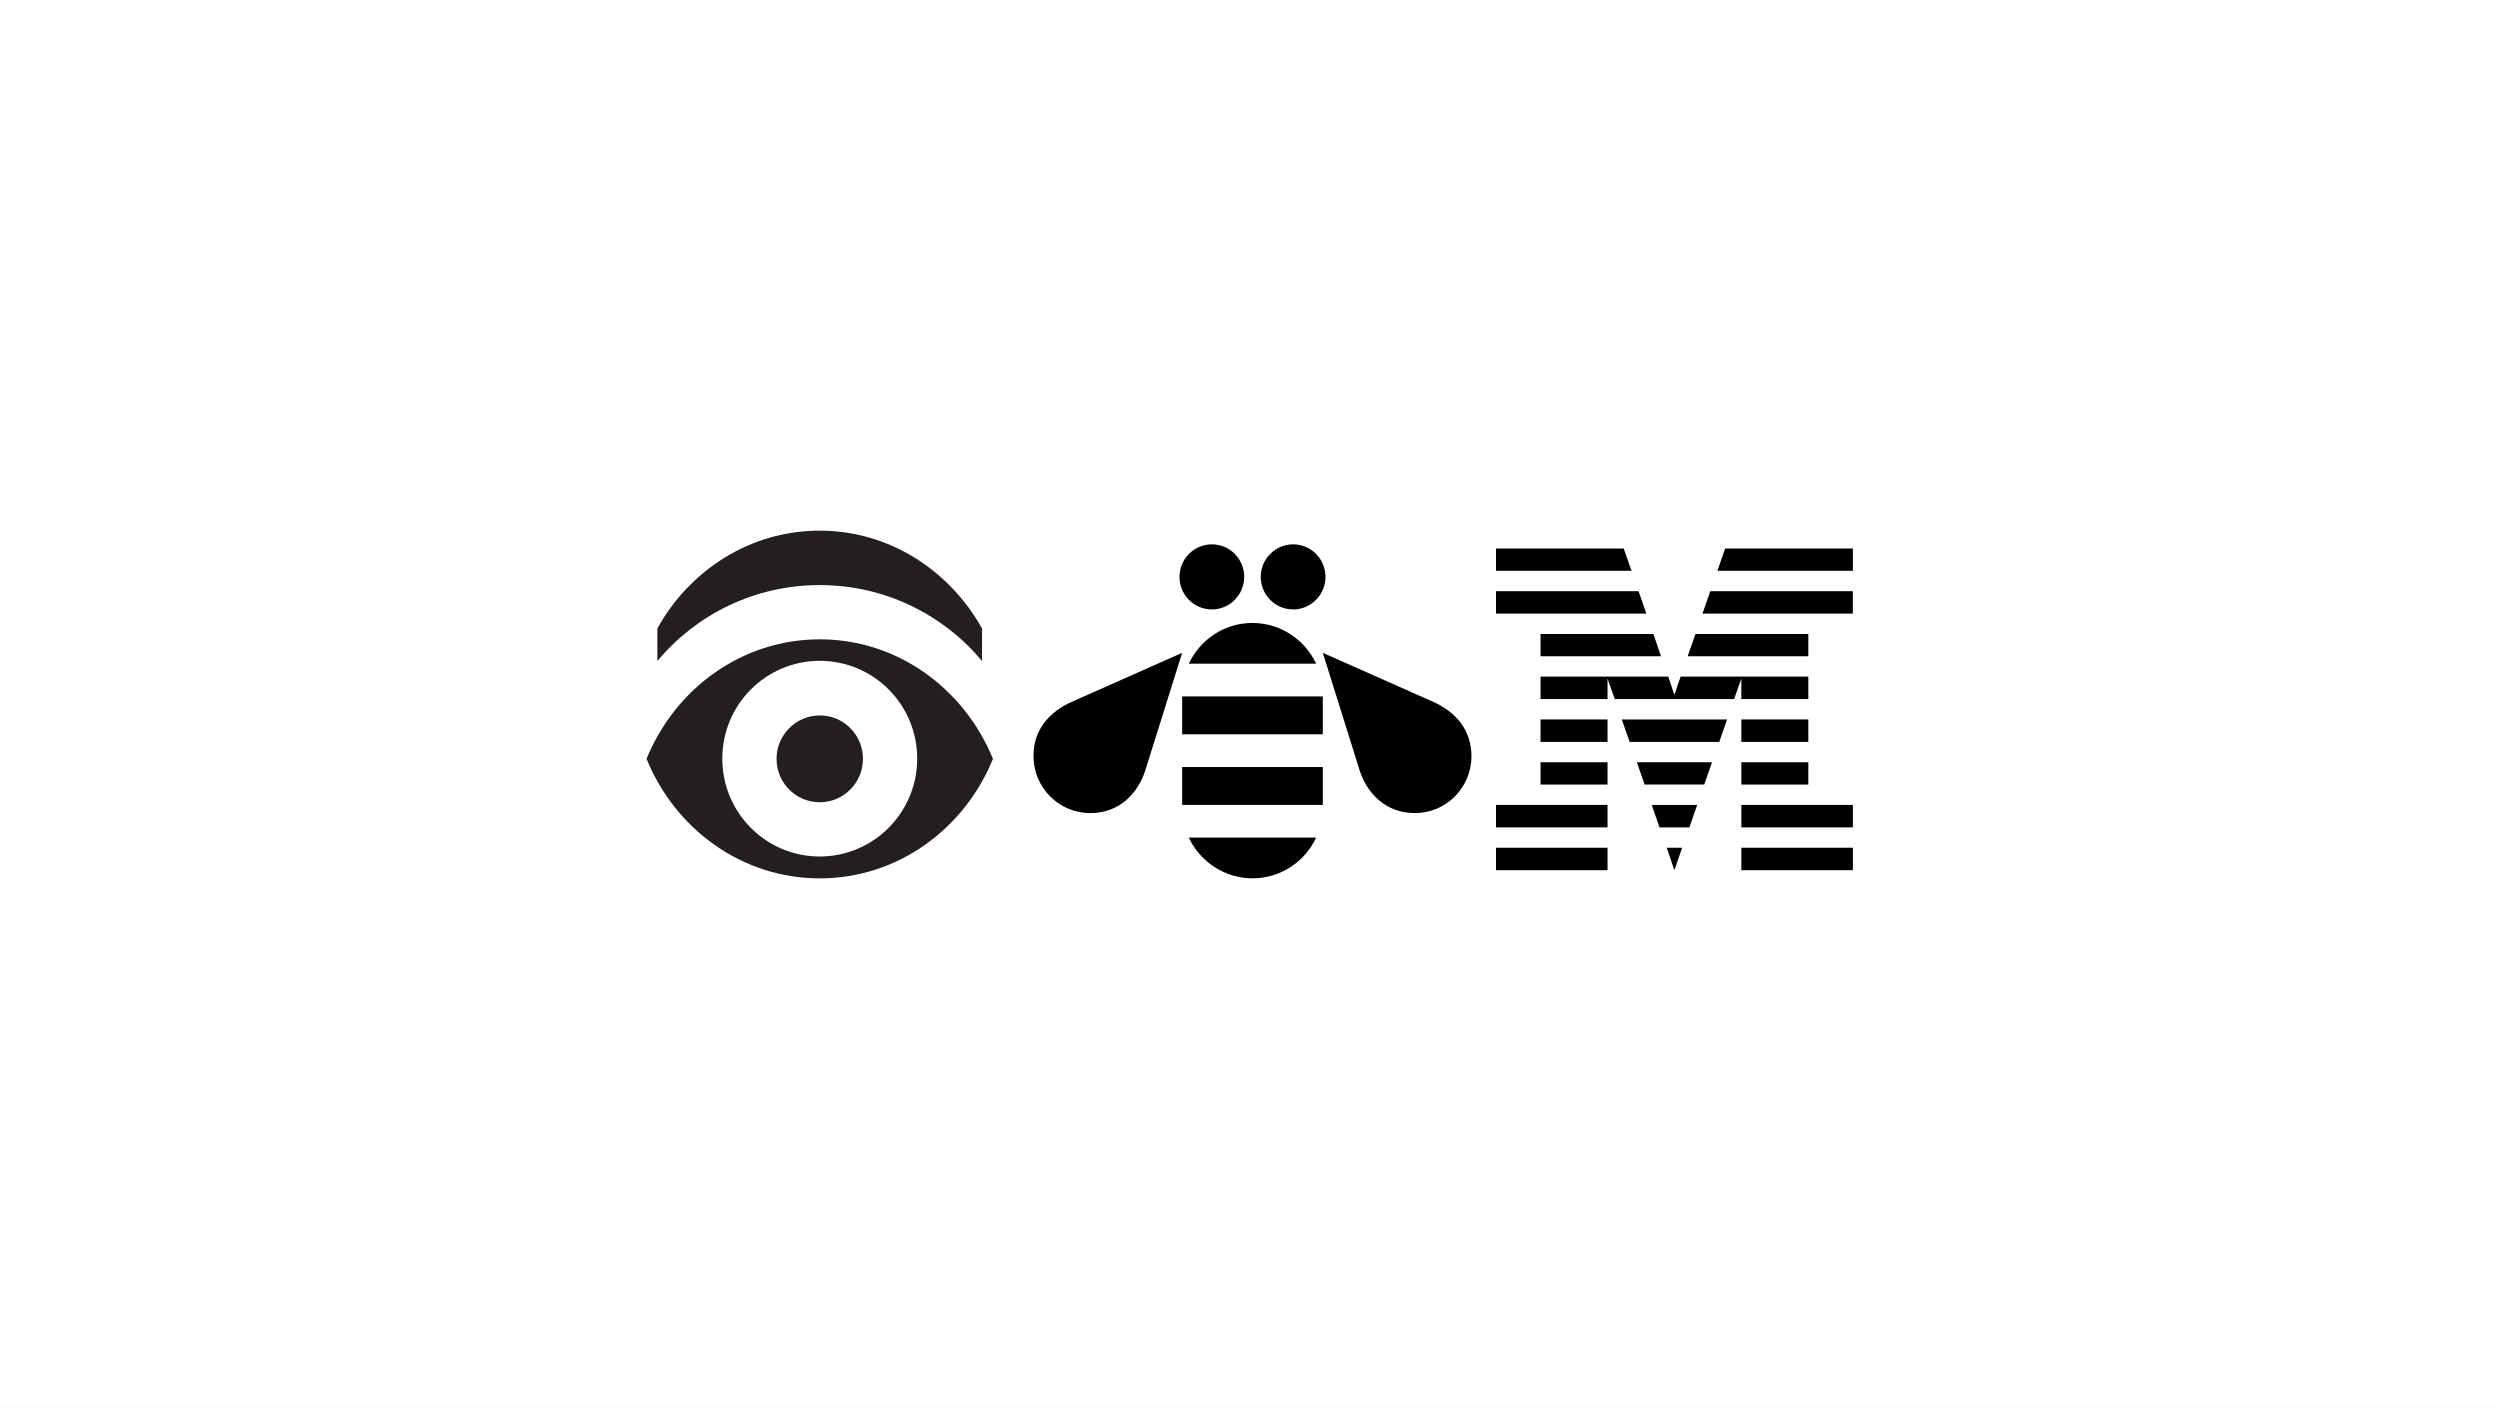
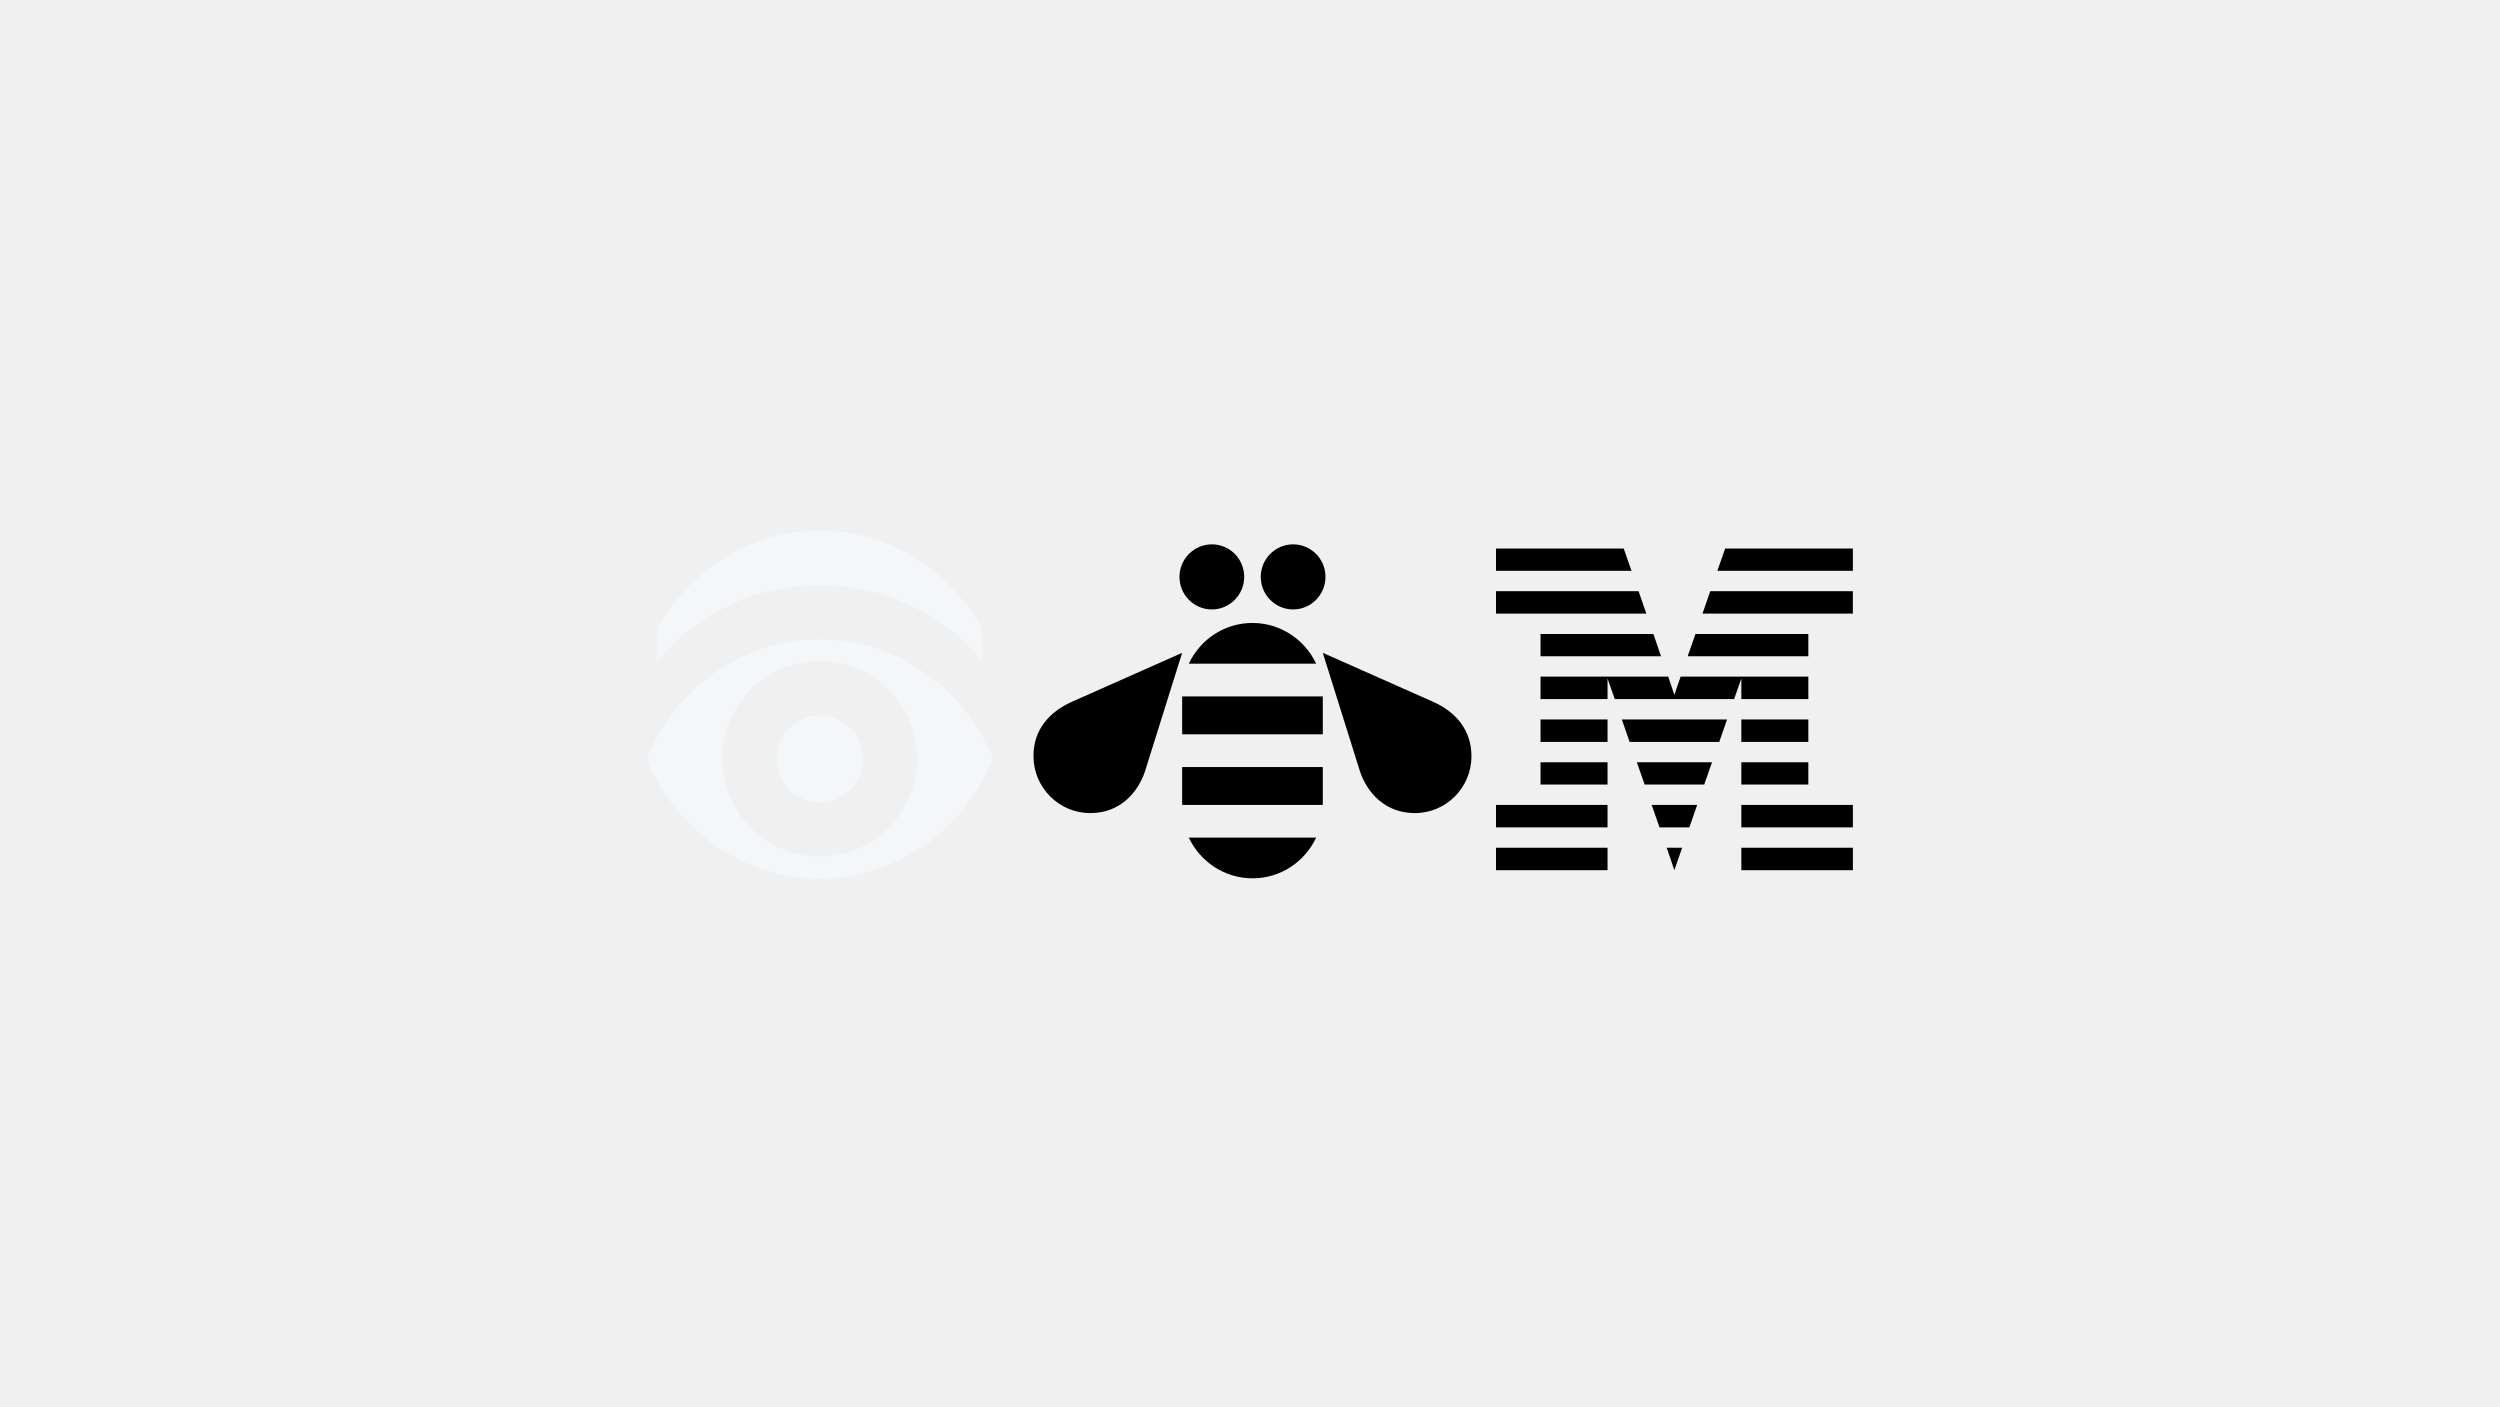
<svg xmlns="http://www.w3.org/2000/svg" version="1.1" id="Layer_1" x="0px" y="0px" width="1313.5px" height="738.9px" viewBox="0 0 1313.5 738.9" style="enable-background:new 0 0 1313.5 738.9;" xml:space="preserve">
  <style type="text/css">
- 	.st0{fill:#FFFFFF;}
- 	.st1{fill:#231F20;}
+ 	.st0{fill:none;}
+ 	.st1{fill:#F4F7FA;}
	.st2{fill:none;}
</style>
  <g id="Desktop">
    <g id="Icons-Copy-2" transform="translate(-352, -1798)">
      <g id="Group-8" transform="translate(352, 1798)">
        <g id="Group-3">
-           <rect id="Rectangle-4-Copy" class="st0" width="1313.5" height="738.9" />
-         </g>
+ 			</g>
        <g id="Group-53" transform="translate(240, 197)">
          <path id="Fill-1" class="st1" d="M213.4,201.7c0,12.6-10.2,22.8-22.7,22.8c-12.6,0-22.7-10.2-22.7-22.8      c0-12.6,10.2-22.8,22.7-22.8C203.2,178.8,213.4,189.1,213.4,201.7" />
          <path id="Fill-3" class="st1" d="M190.7,253c-28.3,0-51.2-23-51.2-51.4s22.9-51.4,51.2-51.4c28.3,0,51.2,23,51.2,51.4      S218.9,253,190.7,253 M190.7,138.9c-40.9,0-76,25.9-91,62.8c15,36.9,50.1,62.8,91,62.8s76-25.9,91-62.8      C266.6,164.8,231.6,138.9,190.7,138.9" />
          <g id="Group-7" transform="translate(3.569721, 0.000358)">
            <polygon id="Clip-6" class="st2" points="101.8,81.8 272.4,81.8 272.4,150.3 101.8,150.3      " />
            <path id="Fill-5" class="st1" d="M187.1,81.8c-36.4,0-68.2,20.6-85.3,51.4v17.1c20.4-24.4,51-39.9,85.3-39.9       s64.9,15.5,85.3,39.9v-17.1C255.2,102.5,223.5,81.8,187.1,81.8" />
          </g>
          <path id="Fill-8" d="M413.7,106.1c0,9.4-7.6,17.1-17,17.1c-9.4,0-17-7.7-17-17.1s7.6-17.1,17-17.1      C406.1,89,413.7,96.6,413.7,106.1" />
          <path id="Fill-10" d="M456.4,106.1c0,9.4-7.6,17.1-17,17.1c-9.4,0-17-7.7-17-17.1S430,89,439.4,89      C448.8,89,456.4,96.6,456.4,106.1" />
          <path id="Fill-12" d="M323.2,171.7l57.9-25.7l-19.5,62.2c-3.7,11.1-13,22-28.8,22c-16.4,0-29.8-13.4-29.8-29.9      C302.9,186.3,311.5,176.9,323.2,171.7" />
          <path id="Fill-14" d="M512.9,171.7L455,146l19.5,62.2c3.7,11.1,13.1,22,28.9,22c0,0,0,0,0,0c16.4,0,29.7-13.4,29.7-29.9      C533.1,186.3,524.6,176.9,512.9,171.7" />
          <path id="Fill-16" d="M451.5,151.7c-5.9-12.6-18.7-21.4-33.5-21.4c-14.8,0-27.5,8.8-33.4,21.4H451.5z" />
          <polygon id="Fill-18" points="455,188.8 381.1,188.8 381.1,168.9 455,168.9     " />
          <polygon id="Fill-20" points="455,225.9 381.1,225.9 381.1,206 455,206     " />
          <g id="Group-24" transform="translate(199.9044, 112.8754)">
            <polygon id="Clip-23" class="st2" points="184.7,130.2 251.6,130.2 251.6,151.6 184.7,151.6      " />
            <path id="Fill-22" d="M184.7,130.2c5.9,12.6,18.7,21.4,33.5,21.4c14.8,0,27.5-8.8,33.4-21.4H184.7z" />
          </g>
          <polygon id="Fill-25" points="639.7,260.2 643.8,248.4 635.7,248.4     " />
          <polygon id="Fill-27" points="631.9,237.7 647.6,237.7 651.7,225.9 627.8,225.9     " />
          <polygon id="Fill-29" points="624.1,215.2 655.4,215.2 659.5,203.5 620,203.5     " />
          <polygon id="Fill-31" points="616.2,192.8 663.3,192.8 667.4,181 612.1,181     " />
          <polygon id="Fill-33" points="569.4,147.8 632.7,147.8 628.7,136.1 569.4,136.1     " />
          <g id="Group-37" transform="translate(390.8845, 21.50036)">
            <polygon id="Clip-36" class="st2" points="263.6,92.1 342.6,92.1 342.6,103.9 263.6,103.9      " />
            <polygon id="Fill-35" points="263.6,103.9 342.6,103.9 342.6,92.1 267.7,92.1      " />
          </g>
          <polygon id="Fill-38" points="666.4,91.2 662.3,102.9 733.5,102.9 733.5,91.2     " />
          <polygon id="Clip-41" class="st2" points="99.7,264.4 733.5,264.4 733.5,81.8 99.7,81.8     " />
          <polygon id="Fill-40" points="546,260.2 604.6,260.2 604.6,248.4 546,248.4     " />
          <polygon id="Fill-42" points="546,237.7 604.6,237.7 604.6,225.9 546,225.9     " />
          <polygon id="Fill-43" points="569.4,215.2 604.6,215.2 604.6,203.5 569.4,203.5     " />
          <polygon id="Fill-44" points="569.4,192.8 604.6,192.8 604.6,181 569.4,181     " />
          <polygon id="Fill-45" points="710.1,136.1 650.8,136.1 646.7,147.8 710.1,147.8     " />
          <polygon id="Fill-46" points="674.9,192.8 710.1,192.8 710.1,181 674.9,181     " />
          <polygon id="Fill-47" points="674.9,215.2 710.1,215.2 710.1,203.5 674.9,203.5     " />
          <polygon id="Fill-48" points="674.9,237.7 733.5,237.7 733.5,225.9 674.9,225.9     " />
          <polygon id="Fill-49" points="674.9,260.2 733.5,260.2 733.5,248.4 674.9,248.4     " />
          <polygon id="Fill-50" points="625,125.4 620.9,113.6 546,113.6 546,125.4     " />
          <polygon id="Fill-51" points="617.2,102.9 613.1,91.2 546,91.2 546,102.9     " />
          <polygon id="Fill-52" points="674.9,170.3 710.1,170.3 710.1,158.5 674.9,158.5 643,158.5 639.7,168.1 636.5,158.5 569.4,158.5       569.4,170.3 604.6,170.3 604.6,159.5 608.4,170.3 671.1,170.3 674.9,159.5     " />
        </g>
      </g>
    </g>
  </g>
</svg>
